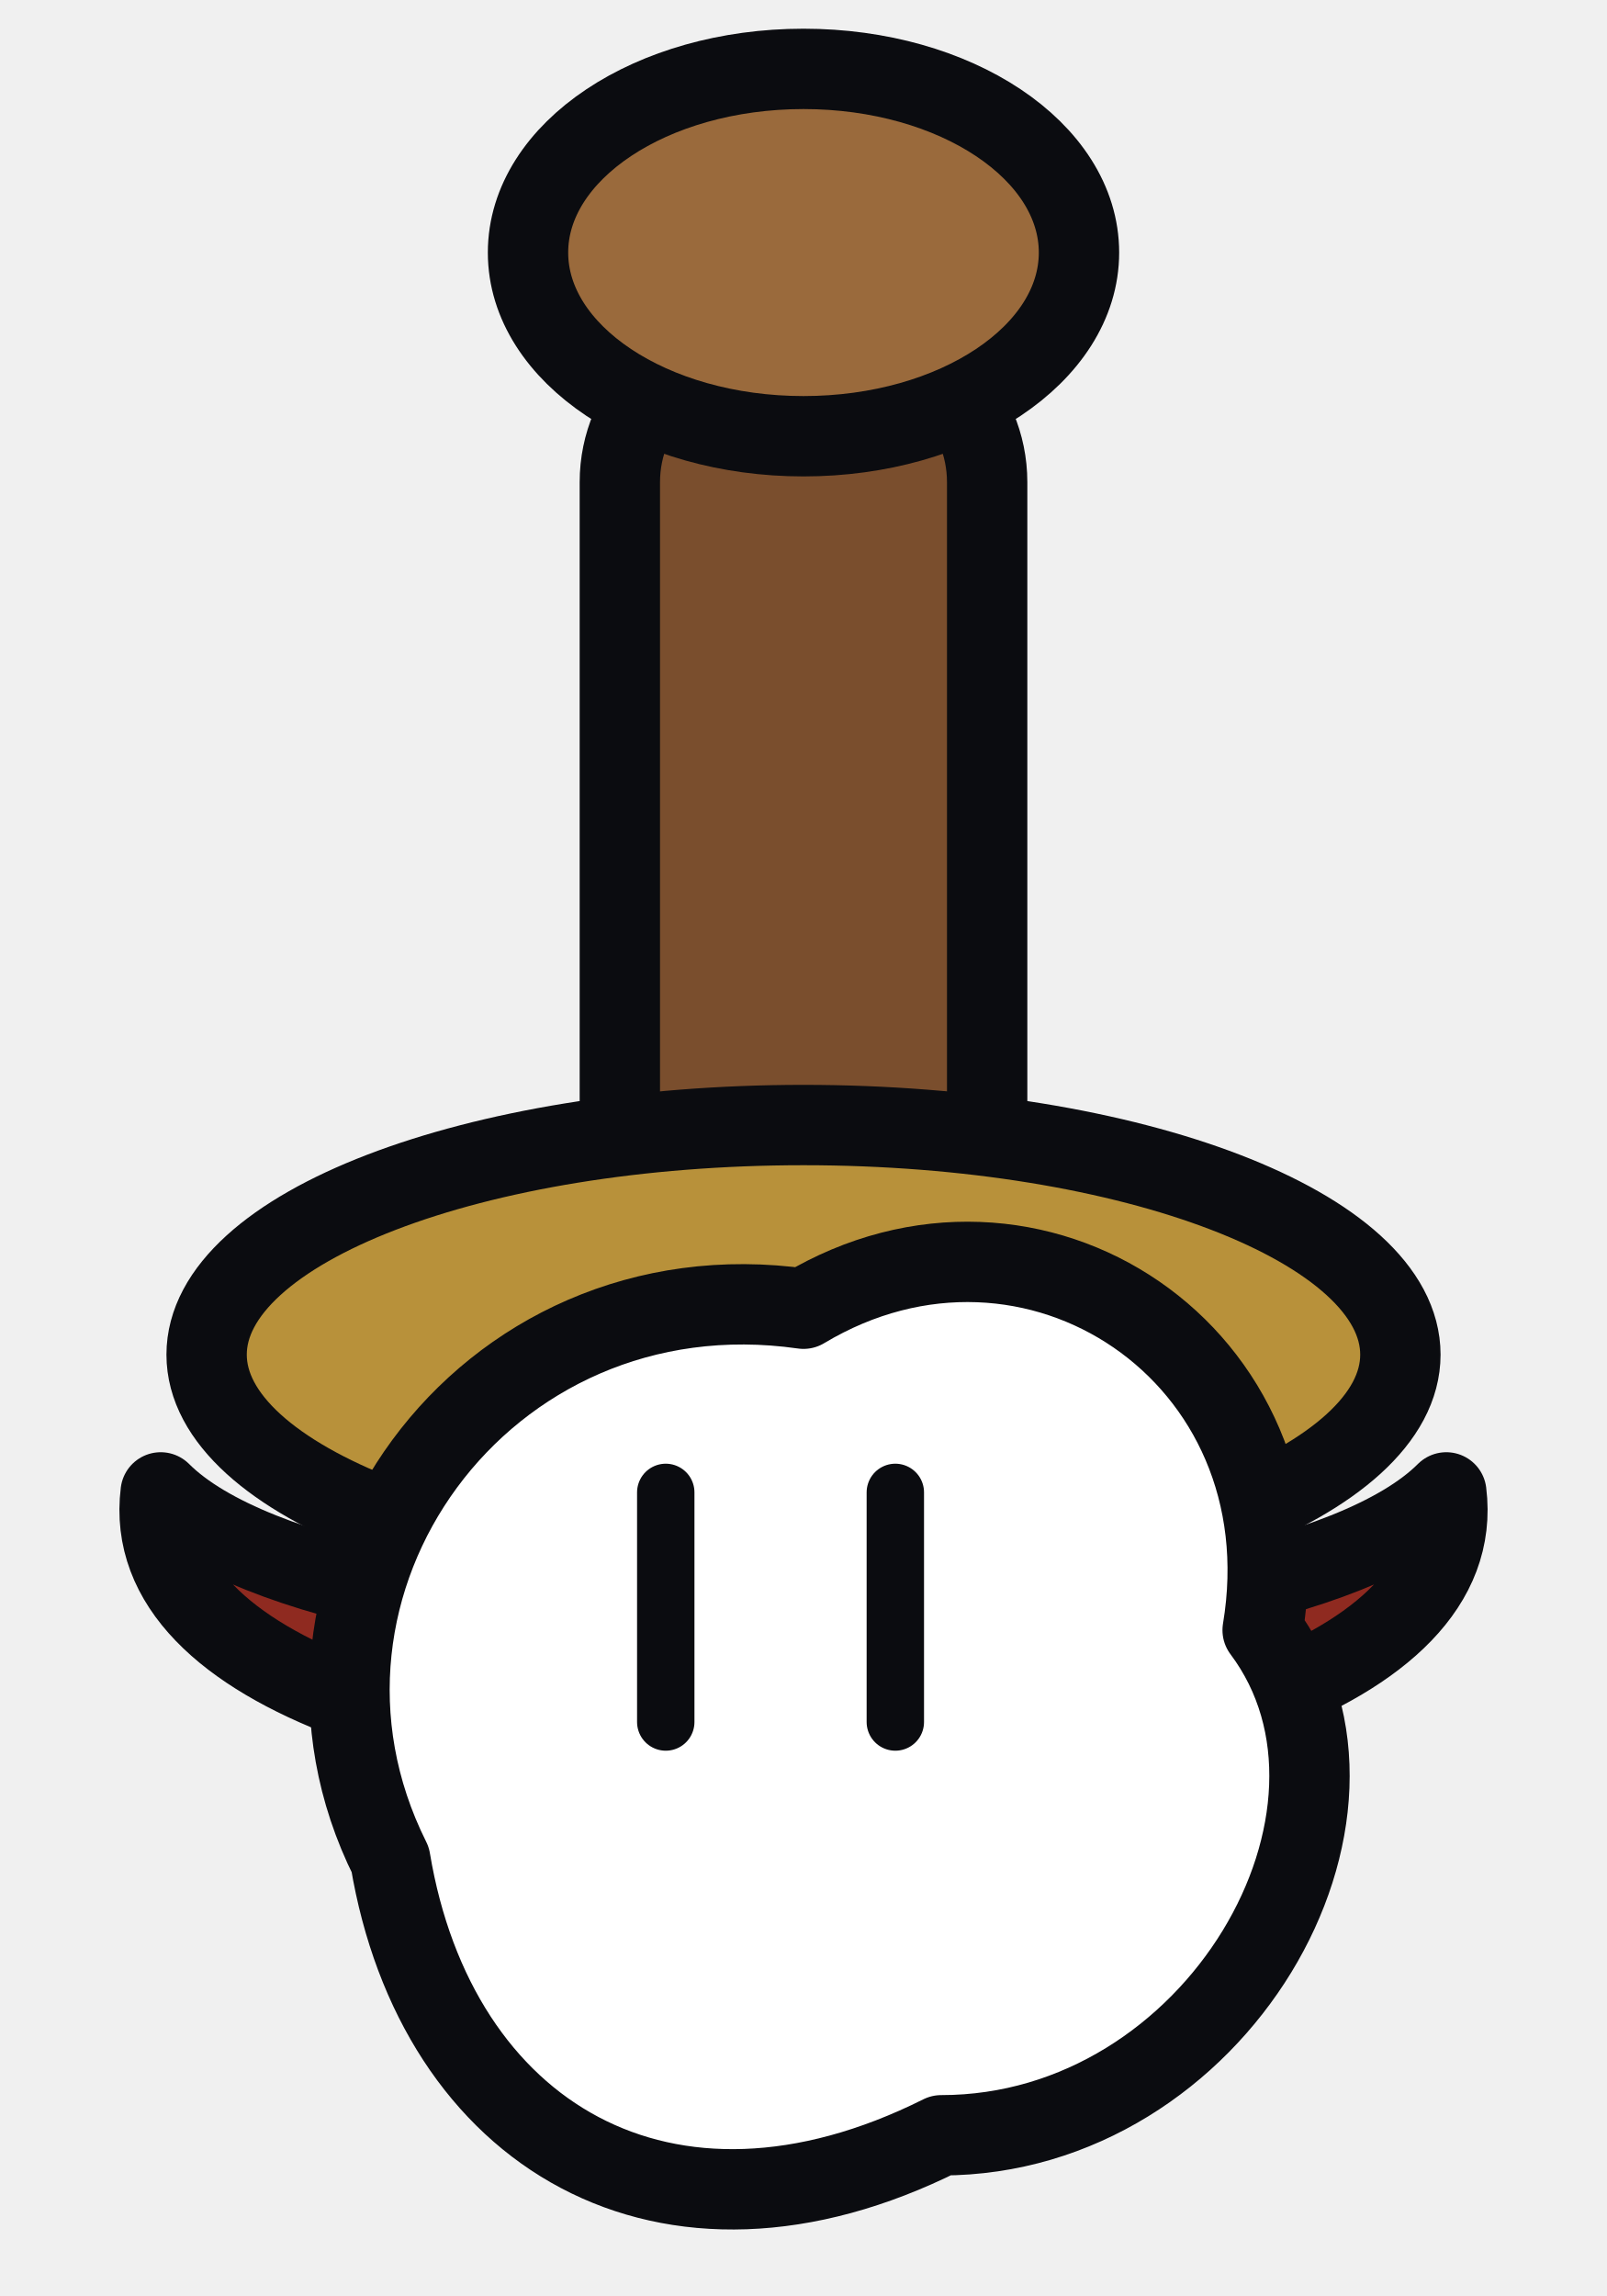
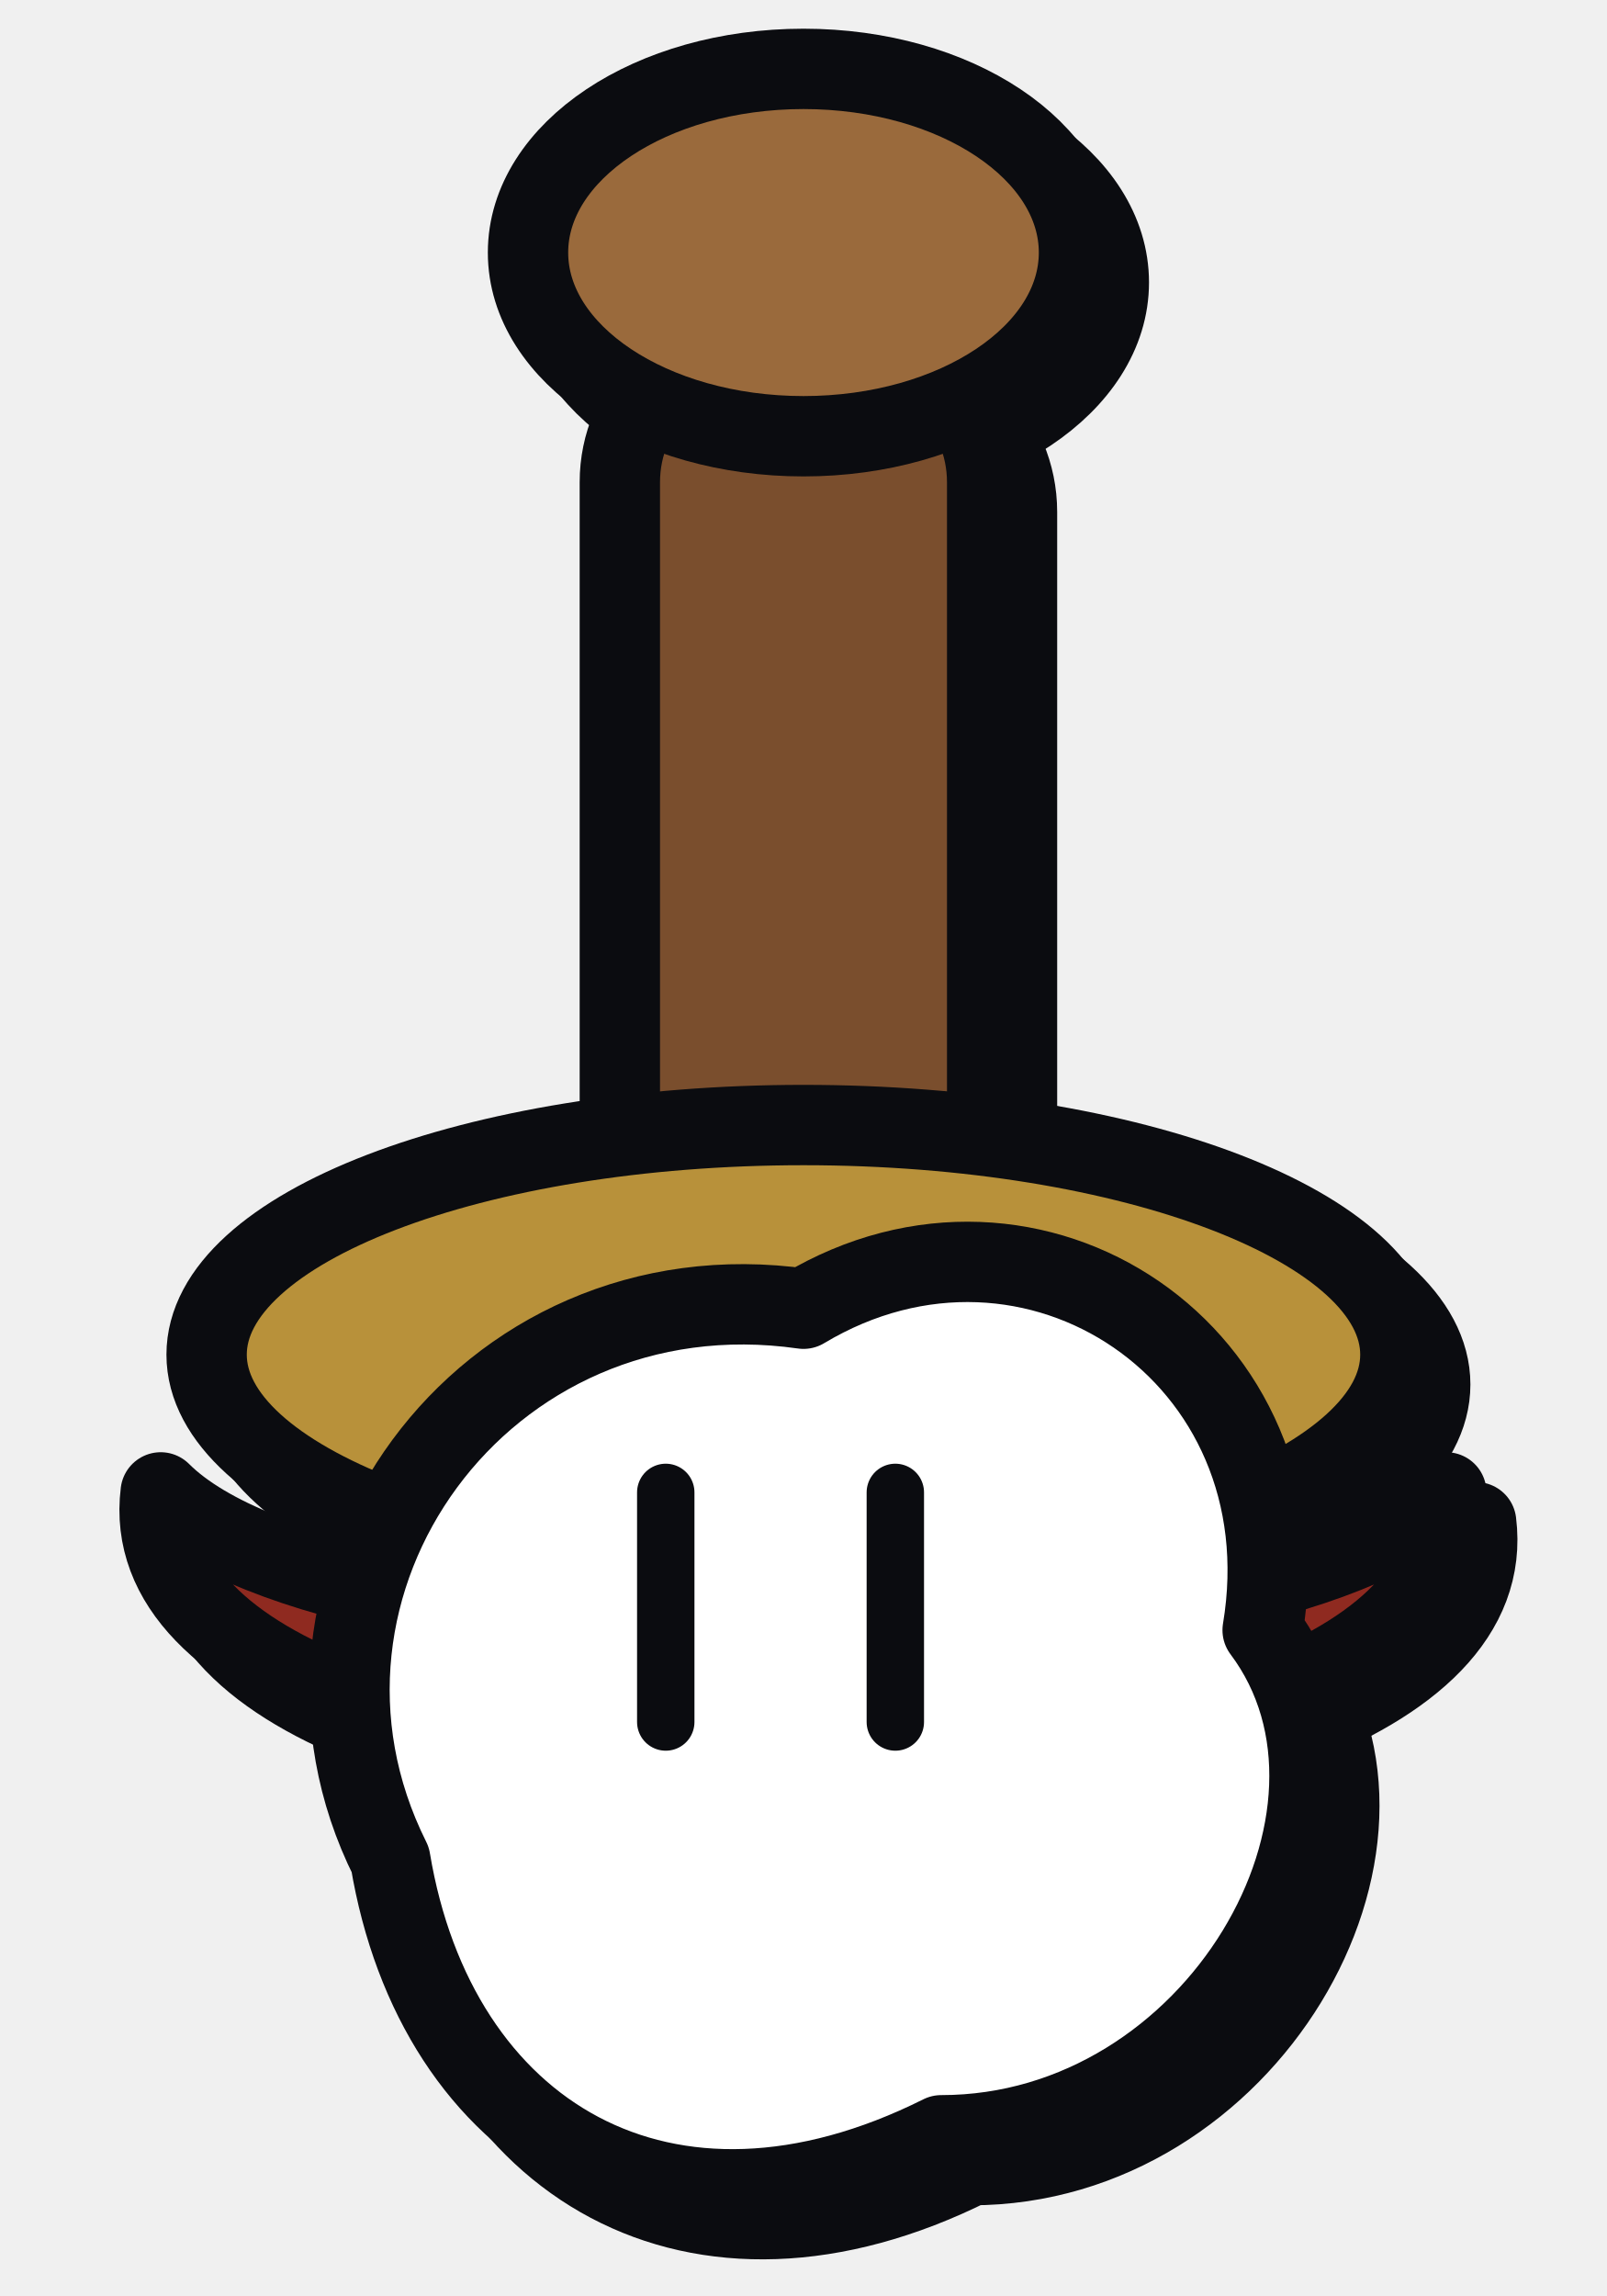
<svg xmlns="http://www.w3.org/2000/svg" width="140" height="200" viewBox="0 0 140 200">
+   <g transform="translate(2.6,2.6)">
+     <g transform="translate(70,150) scale(2)" stroke="#0b0c10" stroke-width="3.5" stroke-linejoin="round" stroke-linecap="round">
+       <rect x="-8" y="-60" width="16" height="44" rx="6" fill="#0b0c10" />
+       <ellipse cx="0" cy="-64" rx="12" ry="8" fill="#0b0c10" />
+       <ellipse cx="0" cy="-16" rx="26" ry="10" fill="#0b0c10" />
+       <path d="M-28 -10 C-30 6 30 6 28 -10 C20 -2 -20 -2 -28 -10 Z" fill="#0b0c10" />
+       <path d="M-18 6 C-24 -6 -14 -20 0 -18 C10 -24 22 -16 20 -4 C26 4 18 18 6 18 C-6 24 -16 18 -18 6 Z" fill="#0b0c10" />
+       <path d="M-6 -10 L-6 0 M4 -10 L4 0" stroke-width="2.5" fill="none" />
+     </g>
+   </g>
  <g transform="translate(70,150) scale(2)" stroke="#0b0c10" stroke-width="3.5" stroke-linejoin="round" stroke-linecap="round">
    <rect x="-8" y="-60" width="16" height="44" rx="6" fill="#7a4e2d" />
    <ellipse cx="0" cy="-64" rx="12" ry="8" fill="#9a6a3c" />
    <ellipse cx="0" cy="-16" rx="26" ry="10" fill="#b8913a" />
    <path d="M-28 -10 C-30 6 30 6 28 -10 C20 -2 -20 -2 -28 -10 Z" fill="#8f2a20" />
    <path d="M-18 6 C-24 -6 -14 -20 0 -18 C10 -24 22 -16 20 -4 C26 4 18 18 6 18 C-6 24 -16 18 -18 6 Z" fill="#fff" />
    <path d="M-6 -10 L-6 0 M4 -10 L4 0" stroke-width="2.5" fill="none" />
  </g>
</svg>
